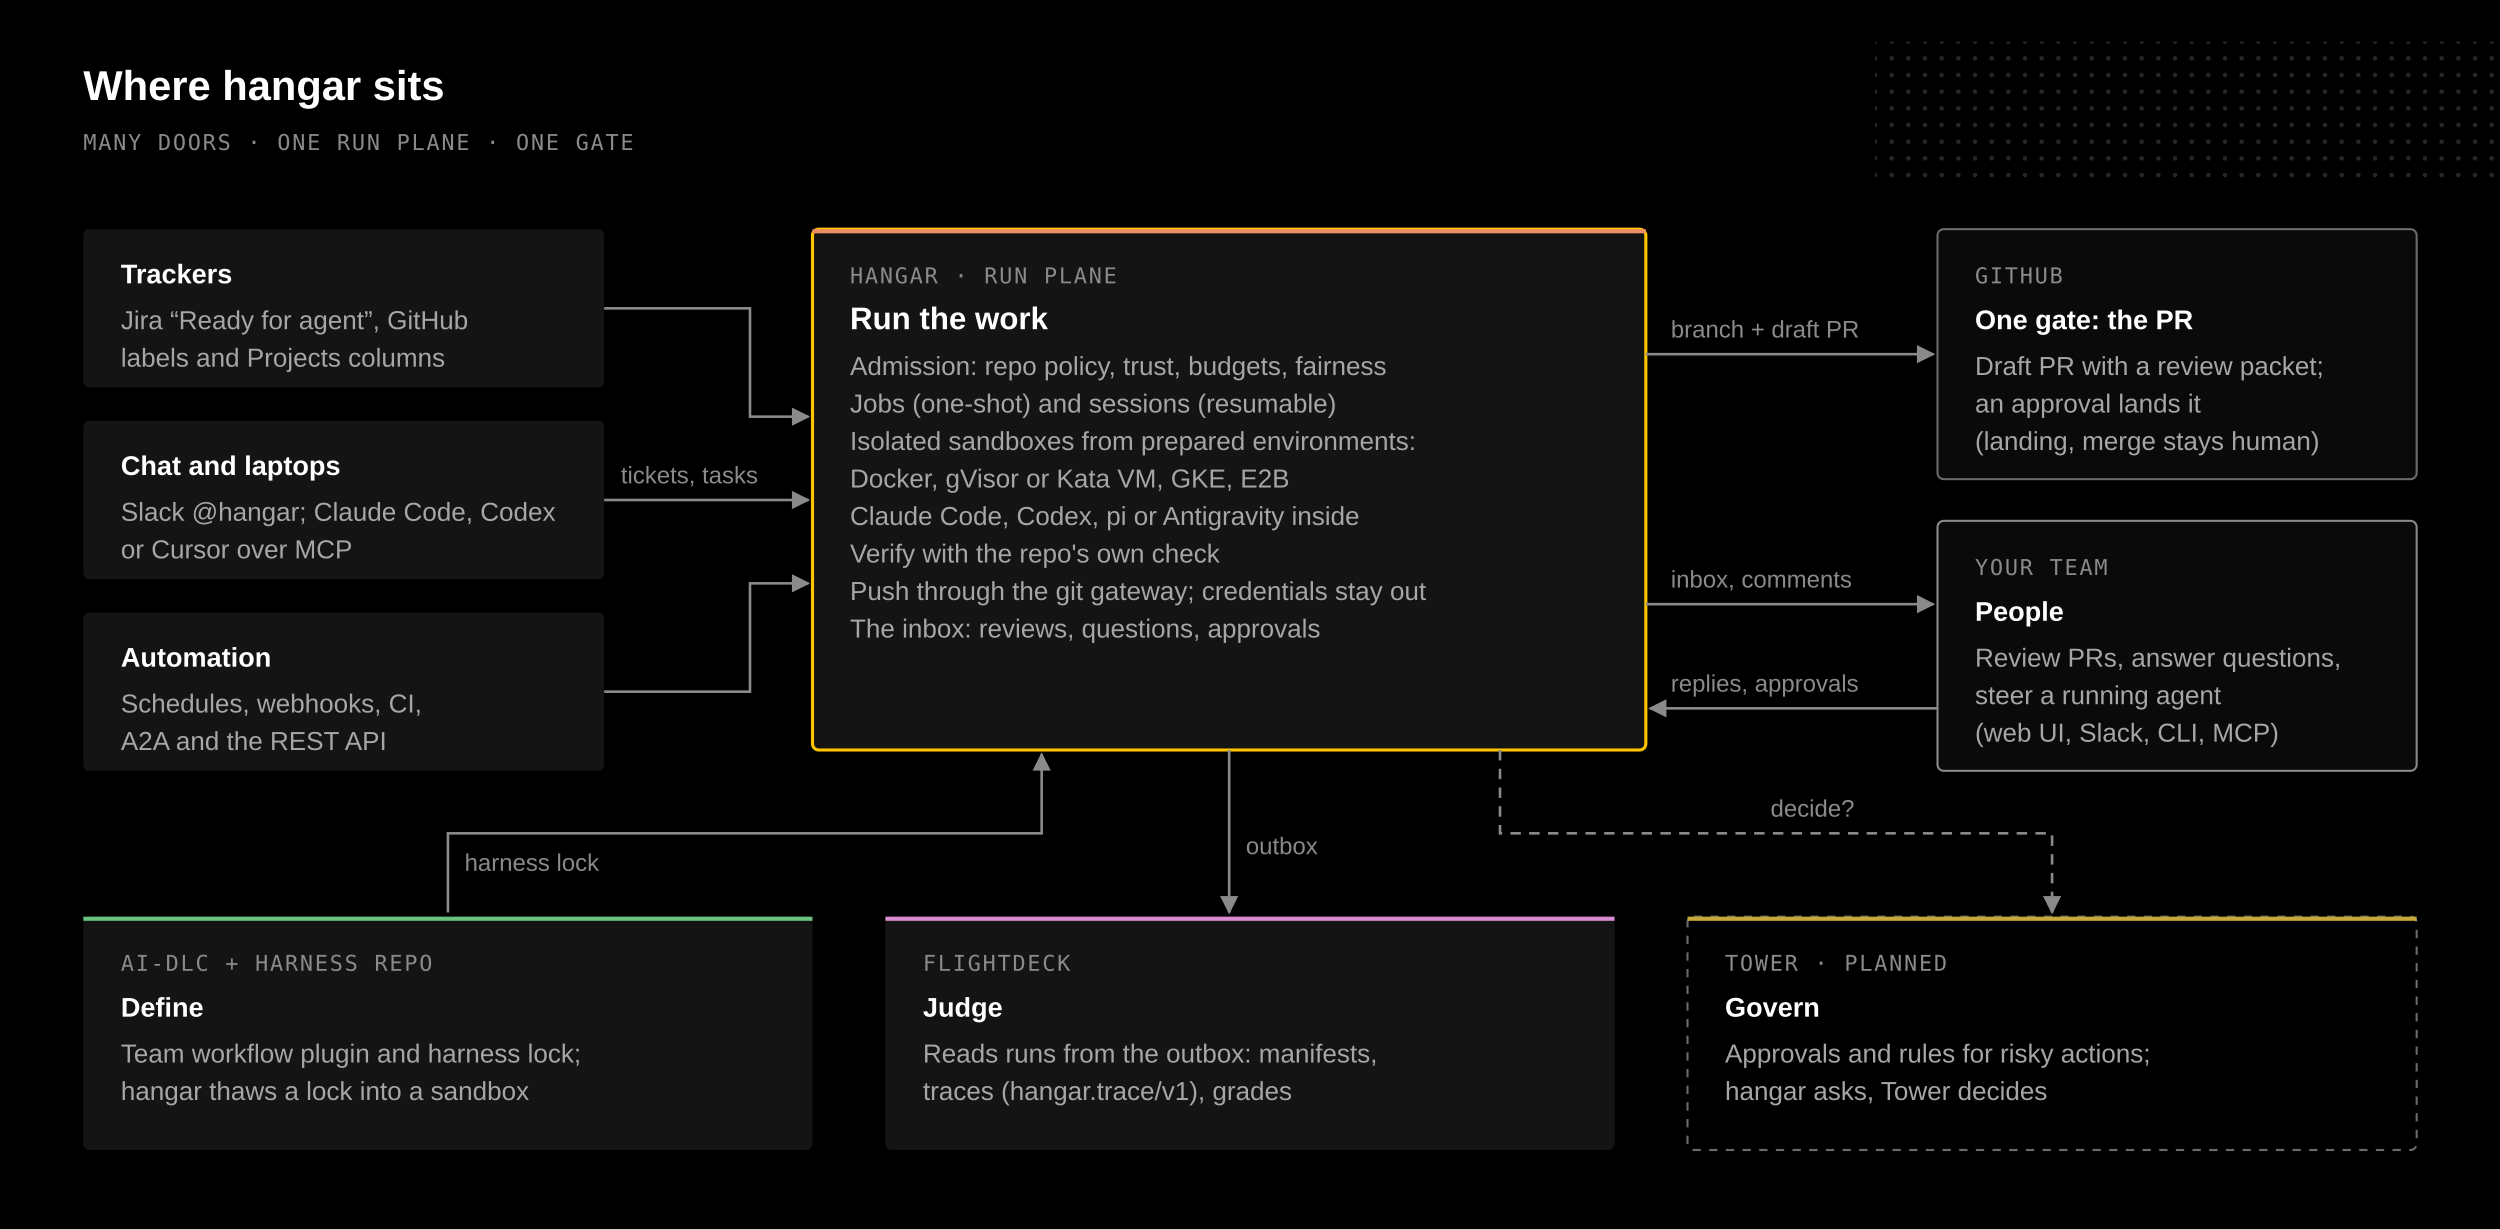
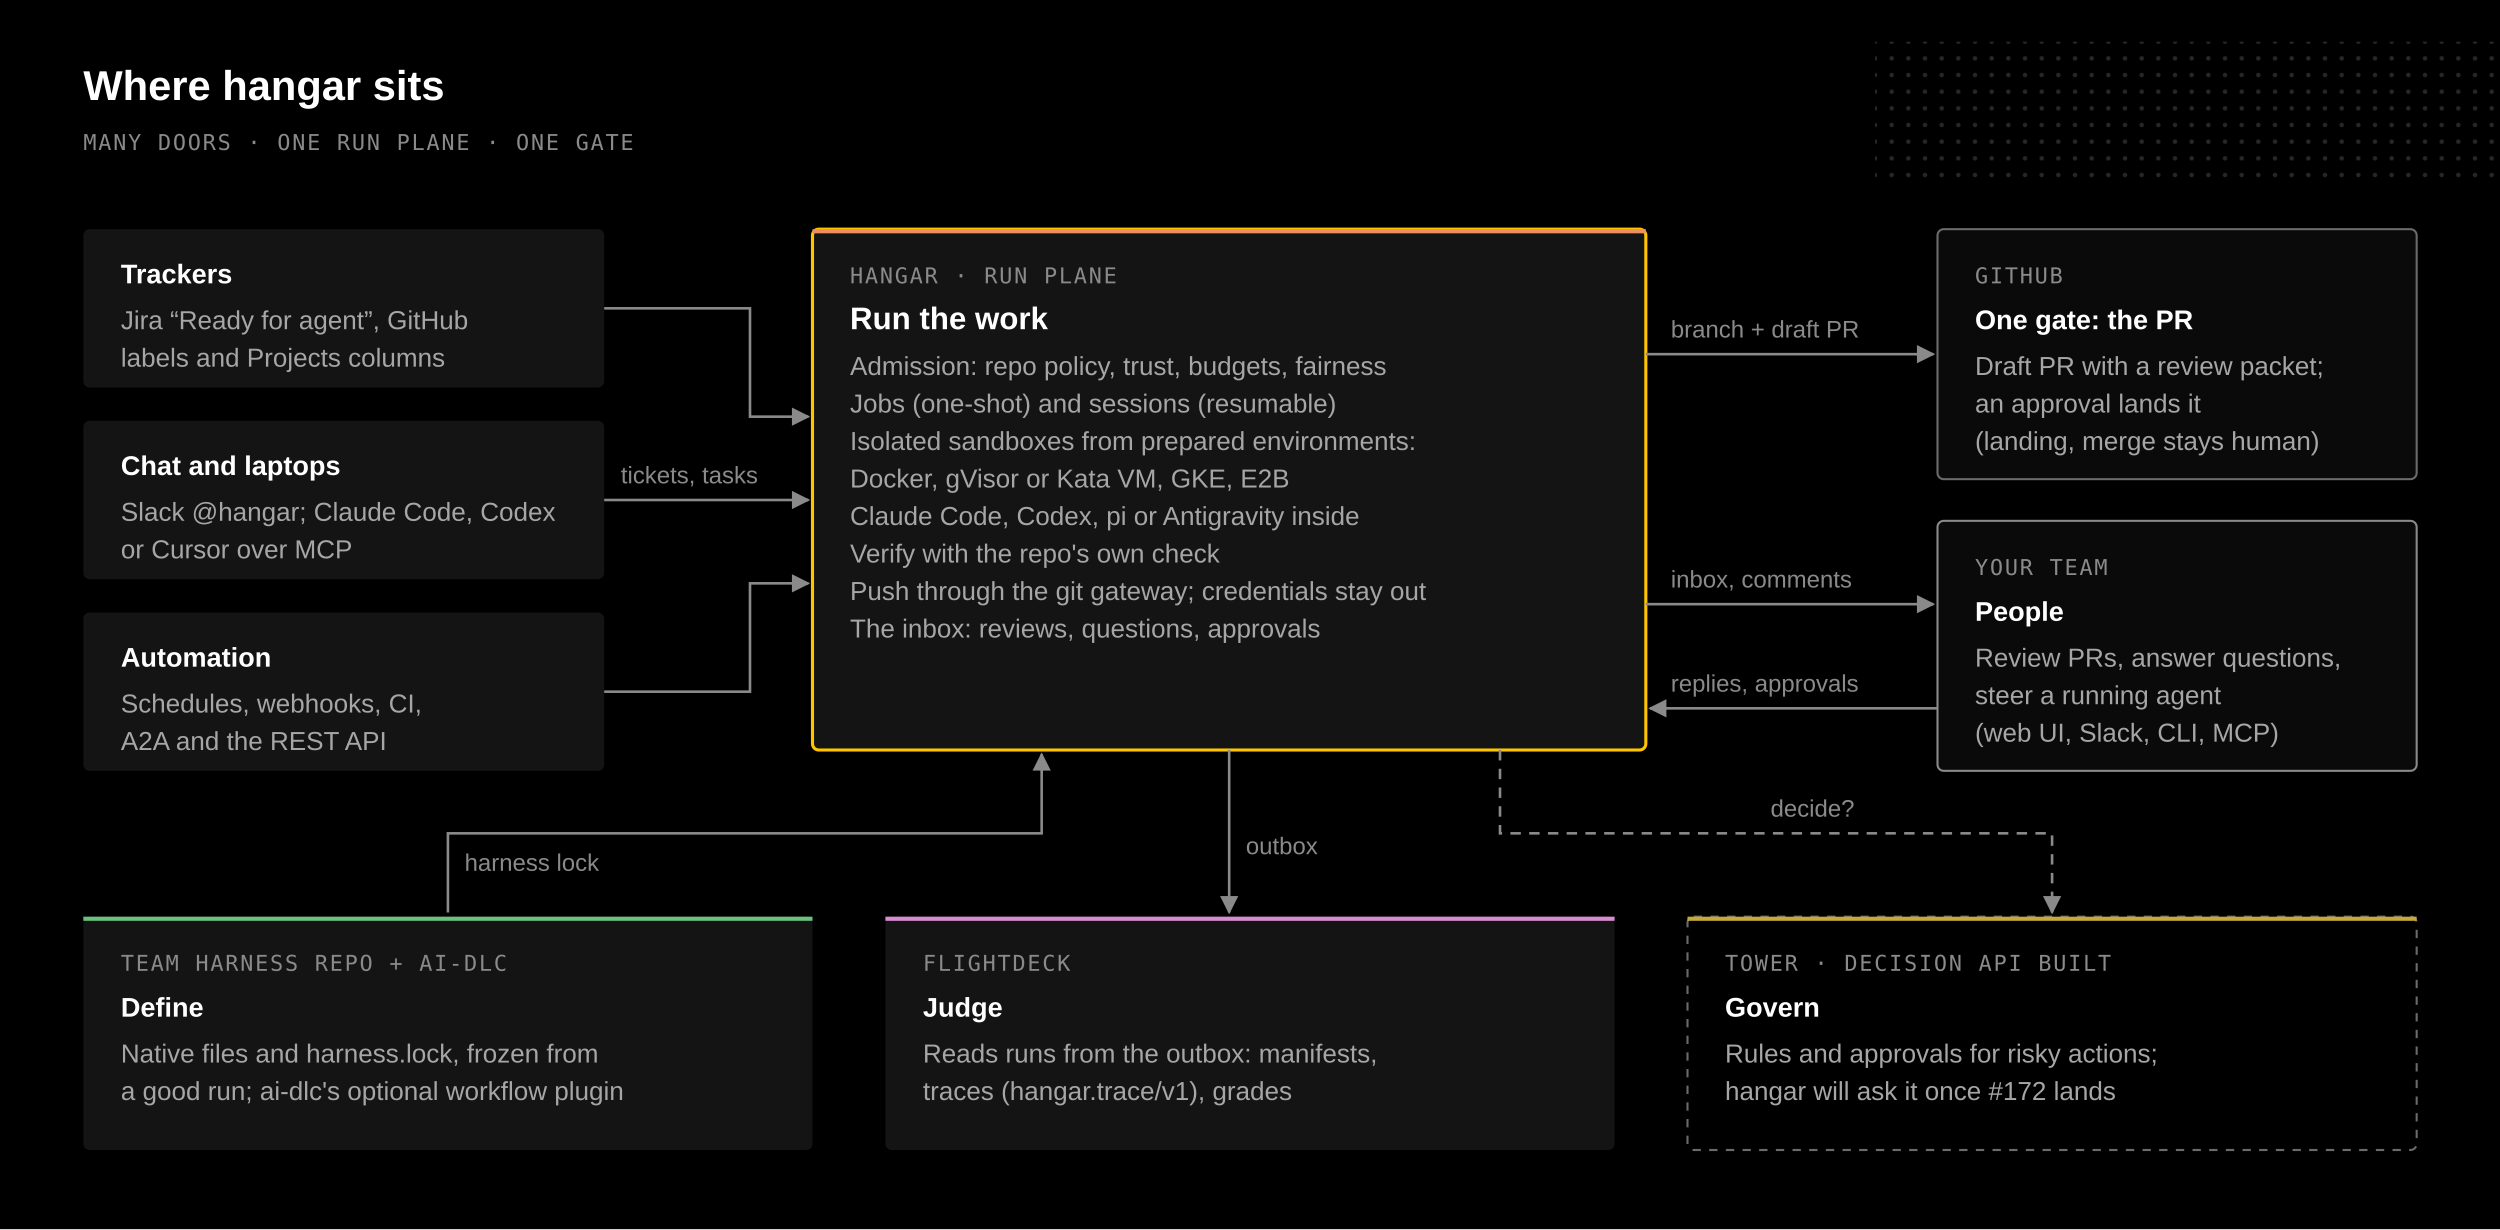
<svg xmlns="http://www.w3.org/2000/svg" class="af-d" viewBox="0 0 1200 590" role="img" aria-label="Where hangar sits">
  <style>
  .af-d .bg { fill: var(--af-canvas, #000); }
  .af-d .box { fill: var(--af-raised, #141414); }
  .af-d .box-hub { fill: var(--af-raised, #141414); stroke: var(--af-brand-line, #FFC400); stroke-width: 1.5; }
  .af-d .box-plan { fill: none; stroke: var(--af-line-strong, #6B6B6B); stroke-width: 1; stroke-dasharray: 4 4; }
  .af-d .box-ext { fill: var(--af-surface, #0A0A0A); stroke: var(--af-line-strong, #6B6B6B); stroke-width: 1; }
  .af-d .person { fill: var(--af-surface, #0A0A0A); stroke: var(--af-fg-subtle, #8A8A8A); stroke-width: 1; }
  .af-d .bound { fill: none; stroke: var(--af-rule, #3A3A3A); stroke-width: 1; stroke-dasharray: 2 5; }
  .af-d .name { font: 700 15px "Archivo", "Helvetica Neue", Arial, sans-serif; font-stretch: 125%; fill: var(--af-fg, #fff); }
  .af-d .name-s { font: 700 13px "Archivo", "Helvetica Neue", Arial, sans-serif; font-stretch: 125%; fill: var(--af-fg, #fff); }
  .af-d .title { font: 700 20px "Archivo", "Helvetica Neue", Arial, sans-serif; font-stretch: 125%; fill: var(--af-fg, #fff); }
  .af-d .body { font: 400 12.5px "Red Hat Text", "Helvetica Neue", Arial, sans-serif; fill: var(--af-fg-muted, #A6A6A6); }
  .af-d .lbl { font: 500 10.5px "DM Mono", ui-monospace, Menlo, monospace; letter-spacing: .08em; fill: var(--af-fg-subtle, #8A8A8A); }
  .af-d .edge { fill: none; stroke: var(--af-fg-subtle, #8A8A8A); stroke-width: 1.25; }
  .af-d .edge-plan { fill: none; stroke: var(--af-fg-subtle, #8A8A8A); stroke-width: 1.25; stroke-dasharray: 5 4; }
  .af-d .elabel { font: 400 11.5px "Red Hat Text", "Helvetica Neue", Arial, sans-serif; fill: var(--af-fg-subtle, #8A8A8A); }
  .af-d .arrowhead { fill: var(--af-fg-subtle, #8A8A8A); }
  .af-d .dot { fill: var(--af-dot-field, #262626); }
</style>
  <defs>
    <marker id="where-hangar-sits-arrow" viewBox="0 0 10 10" refX="9" refY="5" markerWidth="7" markerHeight="7" orient="auto-start-reverse">
      <path class="arrowhead" d="M0 0L10 5L0 10z" />
    </marker>
  </defs>
  <rect class="bg" width="1200" height="590" />
  <pattern id="where-hangar-sits-dots" width="8" height="8" patternUnits="userSpaceOnUse">
    <circle class="dot" cx="4" cy="4" r="1.1" />
  </pattern>
  <rect x="900" y="20" width="300" height="70" fill="url(#where-hangar-sits-dots)" />
  <text class="title" x="40" y="48" text-anchor="start">Where hangar sits</text>
  <text class="lbl" x="40" y="72" text-anchor="start">MANY DOORS  ·  ONE RUN PLANE  ·  ONE GATE</text>
  <rect class="box" x="40" y="110" width="250" height="76" rx="3" />
  <text class="name-s" x="58" y="136">Trackers</text>
  <text class="body" x="58" y="158">Jira “Ready for agent”, GitHub</text>
  <text class="body" x="58" y="176">labels and Projects columns</text>
  <rect class="box" x="40" y="202" width="250" height="76" rx="3" />
  <text class="name-s" x="58" y="228">Chat and laptops</text>
  <text class="body" x="58" y="250">Slack @hangar; Claude Code, Codex</text>
  <text class="body" x="58" y="268">or Cursor over MCP</text>
  <rect class="box" x="40" y="294" width="250" height="76" rx="3" />
  <text class="name-s" x="58" y="320">Automation</text>
  <text class="body" x="58" y="342">Schedules, webhooks, CI,</text>
  <text class="body" x="58" y="360">A2A and the REST API</text>
  <rect class="box-hub" x="390" y="110" width="400" height="250" rx="3" />
  <rect x="390" y="110" width="400" height="2" fill="var(--af-product-hangar, #EE8F63)" />
  <text class="lbl" x="408" y="136">HANGAR  ·  RUN PLANE</text>
  <text class="name" x="408" y="158">Run the work</text>
  <text class="body" x="408" y="180">Admission: repo policy, trust, budgets, fairness</text>
  <text class="body" x="408" y="198">Jobs (one-shot) and sessions (resumable)</text>
  <text class="body" x="408" y="216">Isolated sandboxes from prepared environments:</text>
  <text class="body" x="408" y="234">  Docker, gVisor or Kata VM, GKE, E2B</text>
  <text class="body" x="408" y="252">Claude Code, Codex, pi or Antigravity inside</text>
  <text class="body" x="408" y="270">Verify with the repo's own check</text>
  <text class="body" x="408" y="288">Push through the git gateway; credentials stay out</text>
  <text class="body" x="408" y="306">The inbox: reviews, questions, approvals</text>
  <rect class="box-ext" x="930" y="110" width="230" height="120" rx="3" />
  <text class="lbl" x="948" y="136">GITHUB</text>
  <text class="name-s" x="948" y="158">One gate: the PR</text>
  <text class="body" x="948" y="180">Draft PR with a review packet;</text>
  <text class="body" x="948" y="198">an approval lands it</text>
  <text class="body" x="948" y="216">(landing, merge stays human)</text>
  <rect class="person" x="930" y="250" width="230" height="120" rx="3" />
  <text class="lbl" x="948" y="276">YOUR TEAM</text>
  <text class="name-s" x="948" y="298">People</text>
  <text class="body" x="948" y="320">Review PRs, answer questions,</text>
  <text class="body" x="948" y="338">steer a running agent</text>
  <text class="body" x="948" y="356">(web UI, Slack, CLI, MCP)</text>
  <rect class="box" x="40" y="440" width="350" height="112" rx="3" />
  <rect x="40" y="440" width="350" height="2" fill="var(--af-product-aidlc, #69C27E)" />
-   <text class="lbl" x="58" y="466">AI-DLC  +  HARNESS REPO</text>
+   <text class="lbl" x="58" y="466">TEAM HARNESS REPO  +  AI-DLC</text>
  <text class="name-s" x="58" y="488">Define</text>
-   <text class="body" x="58" y="510">Team workflow plugin and harness lock;</text>
-   <text class="body" x="58" y="528">hangar thaws a lock into a sandbox</text>
+   <text class="body" x="58" y="510">Native files and harness.lock, frozen from</text>
+   <text class="body" x="58" y="528">a good run; ai-dlc's optional workflow plugin</text>
  <rect class="box" x="425" y="440" width="350" height="112" rx="3" />
  <rect x="425" y="440" width="350" height="2" fill="var(--af-product-flightdeck, #D98CD2)" />
  <text class="lbl" x="443" y="466">FLIGHTDECK</text>
  <text class="name-s" x="443" y="488">Judge</text>
  <text class="body" x="443" y="510">Reads runs from the outbox: manifests,</text>
  <text class="body" x="443" y="528">traces (hangar.trace/v1), grades</text>
  <rect class="box-plan" x="810" y="440" width="350" height="112" rx="3" />
  <rect x="810" y="440" width="350" height="2" fill="var(--af-product-tower, #C5A93B)" />
-   <text class="lbl" x="828" y="466">TOWER  ·  PLANNED</text>
+   <text class="lbl" x="828" y="466">TOWER  ·  DECISION API BUILT</text>
  <text class="name-s" x="828" y="488">Govern</text>
-   <text class="body" x="828" y="510">Approvals and rules for risky actions;</text>
-   <text class="body" x="828" y="528">hangar asks, Tower decides</text>
+   <text class="body" x="828" y="510">Rules and approvals for risky actions;</text>
+   <text class="body" x="828" y="528">hangar will ask it once #172 lands</text>
  <path class="edge" d="M290 148H360V200H388" marker-end="url(#where-hangar-sits-arrow)" />
  <path class="edge" d="M290 240H388" marker-end="url(#where-hangar-sits-arrow)" />
  <path class="edge" d="M290 332H360V280H388" marker-end="url(#where-hangar-sits-arrow)" />
  <text class="elabel" x="298" y="232" text-anchor="start">tickets, tasks</text>
  <path class="edge" d="M790 170H928" marker-end="url(#where-hangar-sits-arrow)" />
  <text class="elabel" x="802" y="162" text-anchor="start">branch + draft PR</text>
  <path class="edge" d="M790 290H928" marker-end="url(#where-hangar-sits-arrow)" />
  <text class="elabel" x="802" y="282" text-anchor="start">inbox, comments</text>
  <path class="edge" d="M930 340H792" marker-end="url(#where-hangar-sits-arrow)" />
  <text class="elabel" x="802" y="332" text-anchor="start">replies, approvals</text>
  <path class="edge" d="M215 438V400H500V362" marker-end="url(#where-hangar-sits-arrow)" />
  <text class="elabel" x="223" y="418" text-anchor="start">harness lock</text>
  <path class="edge" d="M590 360V438" marker-end="url(#where-hangar-sits-arrow)" />
  <text class="elabel" x="598" y="410" text-anchor="start">outbox</text>
  <path class="edge-plan" d="M720 360V400H985V438" marker-end="url(#where-hangar-sits-arrow)" />
  <text class="elabel" x="870" y="392" text-anchor="middle">decide?</text>
</svg>
